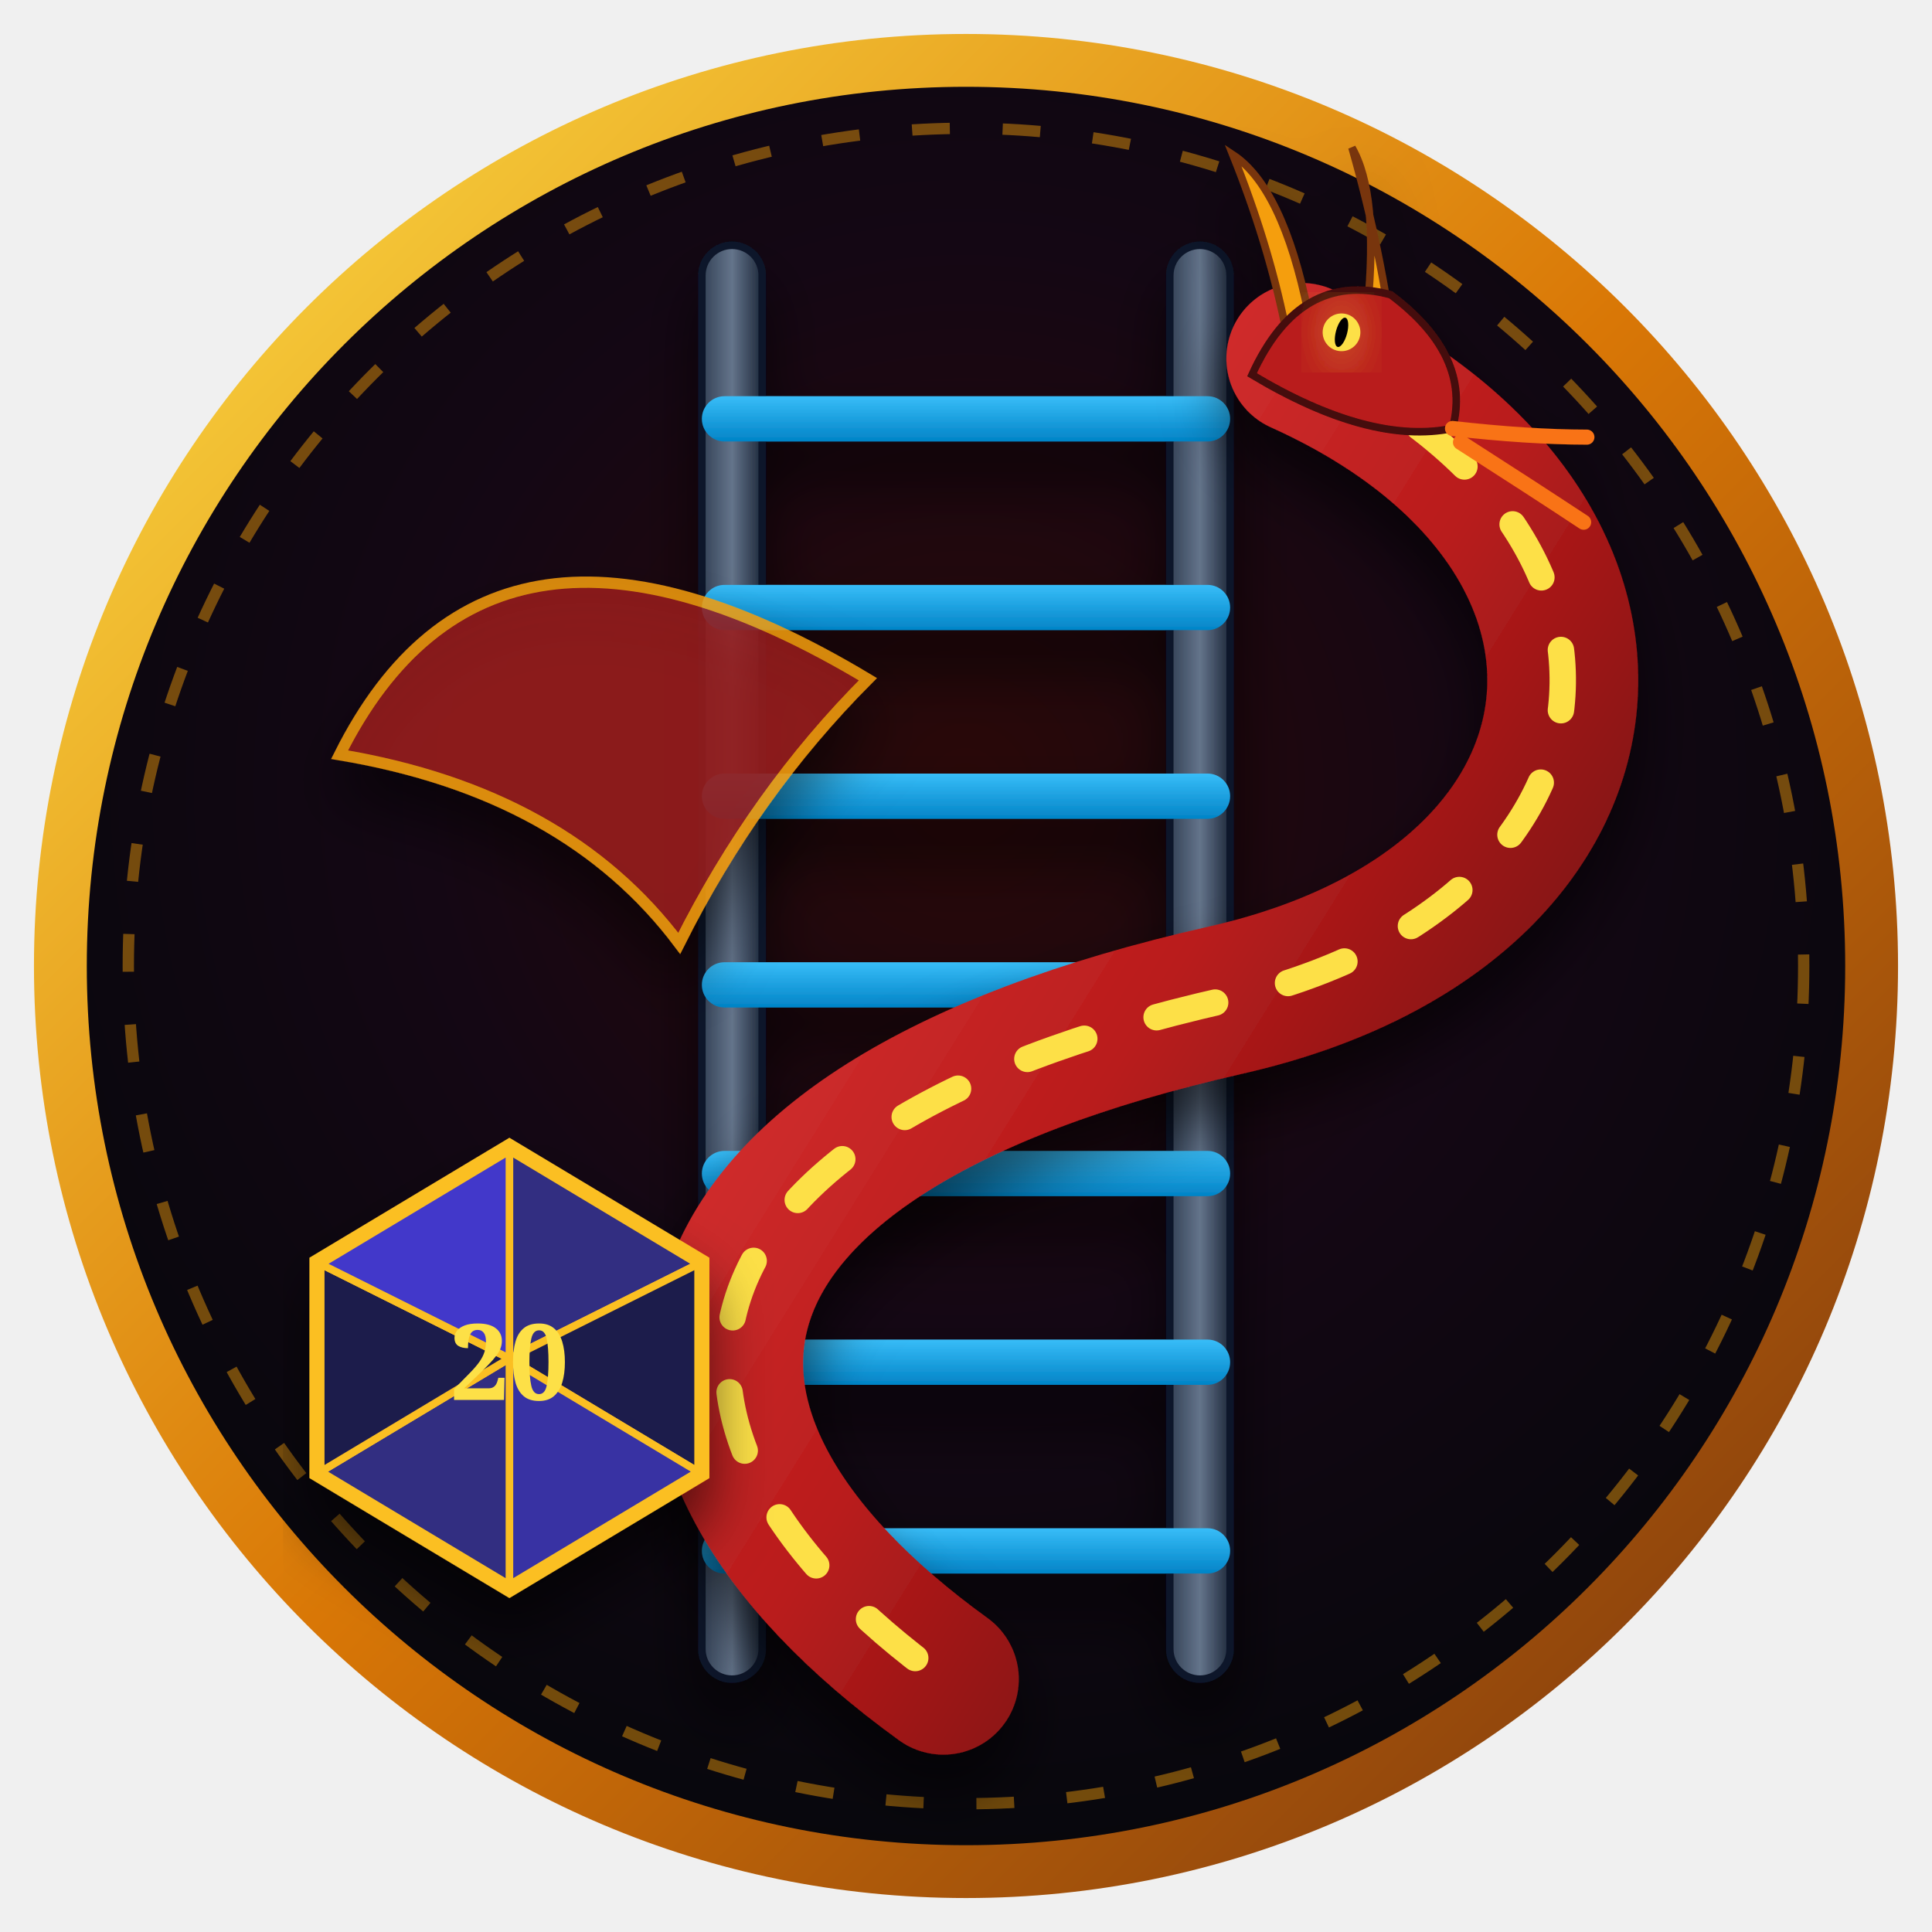
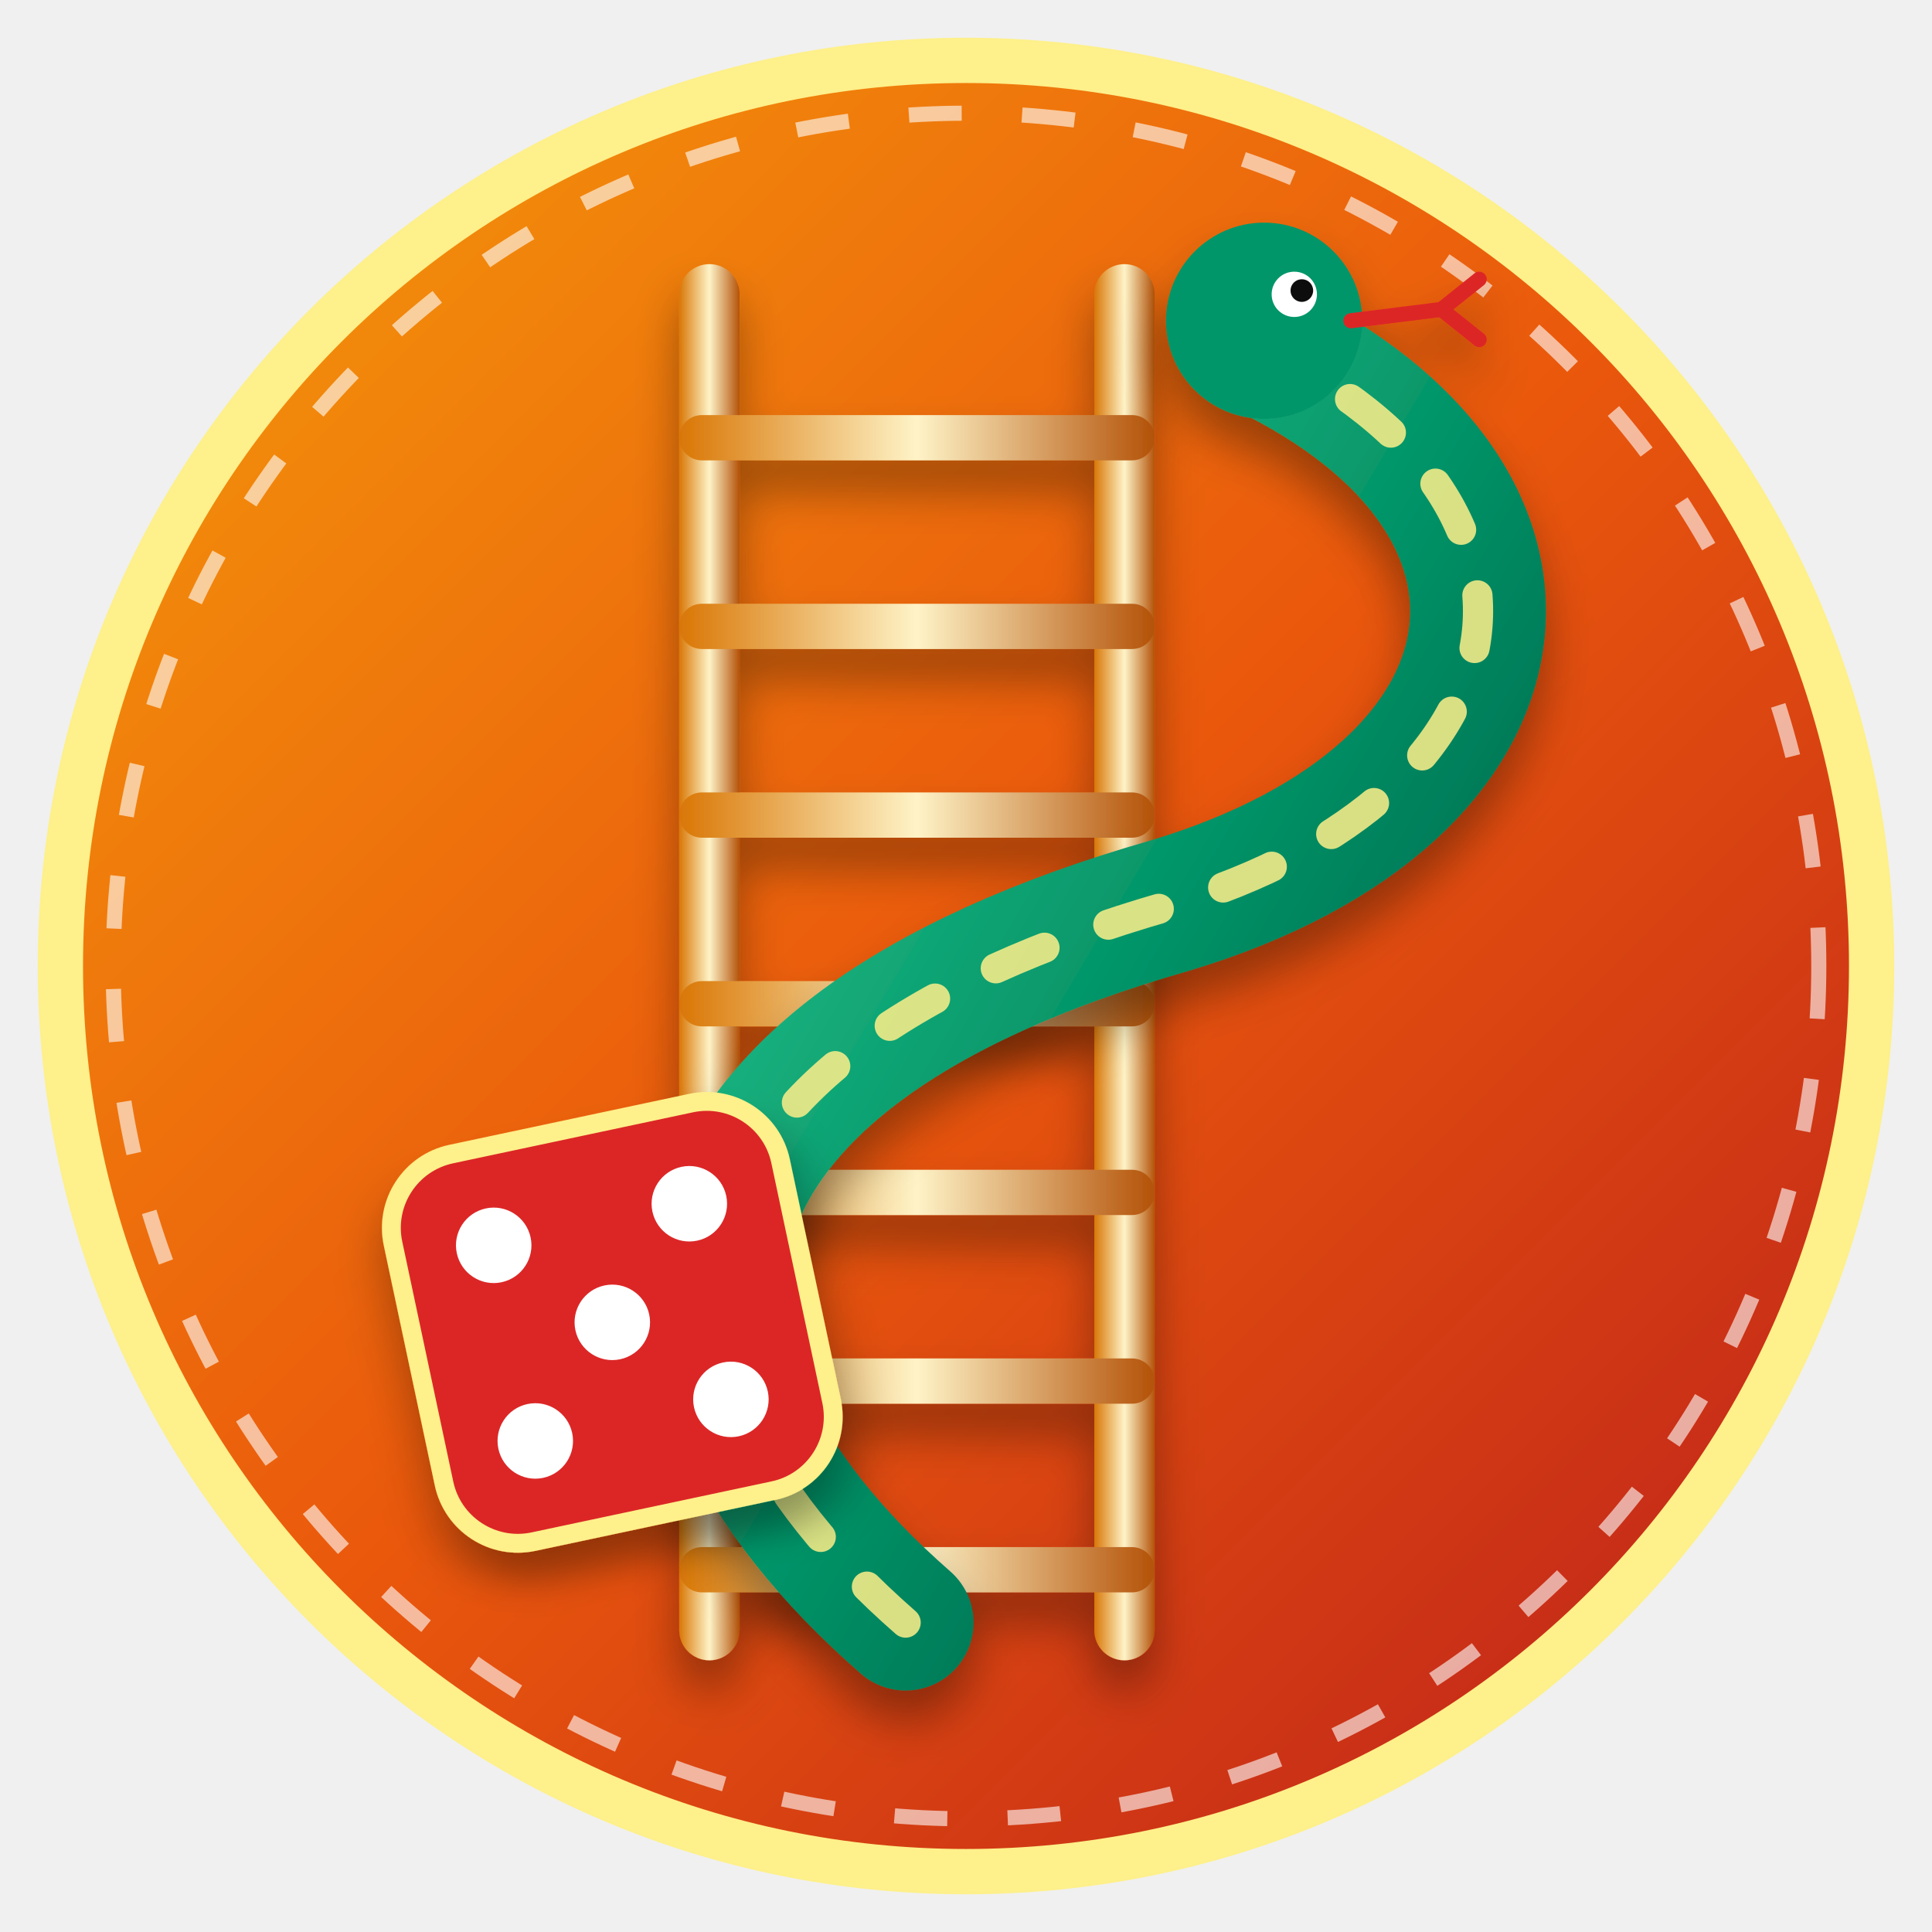
<svg xmlns="http://www.w3.org/2000/svg" viewBox="0 0 512 512" width="100%" height="100%">
  <defs>
-     <radialGradient id="dungeonBg" cx="50%" cy="40%" r="60%">
-       <stop offset="0%" stop-color="#2a0808" />
-       <stop offset="50%" stop-color="#140714" />
-       <stop offset="100%" stop-color="#07070c" />
-     </radialGradient>
-     <linearGradient id="goldBorder" x1="0%" y1="0%" x2="100%" y2="100%">
-       <stop offset="0%" stop-color="#fde047" />
-       <stop offset="50%" stop-color="#d97706" />
-       <stop offset="100%" stop-color="#78350f" />
+     <linearGradient id="bgGrad" x1="0%" y1="0%" x2="100%" y2="100%">
+       <stop offset="0%" stop-color="#f59e0b" />
+       <stop offset="50%" stop-color="#ea580c" />
+       <stop offset="100%" stop-color="#b91c1c" />
    </linearGradient>
-     <linearGradient id="dragonScales" x1="0%" y1="0%" x2="100%" y2="100%">
-       <stop offset="0%" stop-color="#ef4444" />
-       <stop offset="50%" stop-color="#b91c1c" />
-       <stop offset="100%" stop-color="#450a0a" />
+     <linearGradient id="snakeGrad" x1="0%" y1="0%" x2="100%" y2="100%">
+       <stop offset="0%" stop-color="#34d399" />
+       <stop offset="50%" stop-color="#059669" />
+       <stop offset="100%" stop-color="#064e3b" />
    </linearGradient>
-     <linearGradient id="dungeonStone" x1="0%" y1="0%" x2="100%" y2="0%">
-       <stop offset="0%" stop-color="#334155" />
-       <stop offset="50%" stop-color="#64748b" />
-       <stop offset="100%" stop-color="#1e293b" />
+     <linearGradient id="woodGrad" x1="0%" y1="0%" x2="100%" y2="0%">
+       <stop offset="0%" stop-color="#d97706" />
+       <stop offset="50%" stop-color="#fef3c7" />
+       <stop offset="100%" stop-color="#b45309" />
    </linearGradient>
-     <linearGradient id="manaGlow" x1="0%" y1="0%" x2="0%" y2="100%">
-       <stop offset="0%" stop-color="#38bdf8" />
-       <stop offset="100%" stop-color="#0284c7" />
-     </linearGradient>
-     <filter id="fantasyGlow" x="-20%" y="-20%" width="140%" height="140%">
-       <feGaussianBlur stdDeviation="8" result="blur" />
-       <feComposite in="SourceGraphic" in2="blur" operator="over" />
-     </filter>
    <filter id="shadow" x="-10%" y="-10%" width="130%" height="130%">
-       <feDropShadow dx="0" dy="10" stdDeviation="8" flood-color="#000" flood-opacity="0.6" />
+       <feDropShadow dx="0" dy="8" stdDeviation="6" flood-opacity="0.35" />
    </filter>
  </defs>
-   <circle cx="256" cy="256" r="240" fill="url(#dungeonBg)" stroke="url(#goldBorder)" stroke-width="14" />
-   <circle cx="256" cy="256" r="222" fill="none" stroke="#f59e0b" stroke-width="3" stroke-dasharray="10 14" opacity="0.45" />
+   <circle cx="256" cy="256" r="240" fill="url(#bgGrad)" stroke="#fef08a" stroke-width="12" />
+   <circle cx="256" cy="256" r="226" fill="none" stroke="#fff" stroke-width="4" stroke-dasharray="14 16" opacity="0.6" />
  <g filter="url(#shadow)">
-     <rect x="186" y="65" width="16" height="380" rx="8" fill="url(#dungeonStone)" stroke="#0f172a" stroke-width="2" />
-     <rect x="310" y="65" width="16" height="380" rx="8" fill="url(#dungeonStone)" stroke="#0f172a" stroke-width="2" />
-     <rect x="186" y="105" width="140" height="12" rx="6" fill="url(#manaGlow)" />
-     <rect x="186" y="155" width="140" height="12" rx="6" fill="url(#manaGlow)" />
-     <rect x="186" y="205" width="140" height="12" rx="6" fill="url(#manaGlow)" />
-     <rect x="186" y="255" width="140" height="12" rx="6" fill="url(#manaGlow)" />
-     <rect x="186" y="305" width="140" height="12" rx="6" fill="url(#manaGlow)" />
-     <rect x="186" y="355" width="140" height="12" rx="6" fill="url(#manaGlow)" />
-     <rect x="186" y="405" width="140" height="12" rx="6" fill="url(#manaGlow)" />
+     <rect x="180" y="70" width="16" height="370" rx="8" fill="url(#woodGrad)" />
+     <rect x="290" y="70" width="16" height="370" rx="8" fill="url(#woodGrad)" />
+     <rect x="180" y="110" width="126" height="12" rx="6" fill="url(#woodGrad)" />
+     <rect x="180" y="160" width="126" height="12" rx="6" fill="url(#woodGrad)" />
+     <rect x="180" y="210" width="126" height="12" rx="6" fill="url(#woodGrad)" />
+     <rect x="180" y="260" width="126" height="12" rx="6" fill="url(#woodGrad)" />
+     <rect x="180" y="310" width="126" height="12" rx="6" fill="url(#woodGrad)" />
+     <rect x="180" y="360" width="126" height="12" rx="6" fill="url(#woodGrad)" />
+     <rect x="180" y="410" width="126" height="12" rx="6" fill="url(#woodGrad)" />
  </g>
  <g filter="url(#shadow)">
-     <path d="M 230 180 Q 130 120 90 200 Q 150 210 180 250 Q 200 210 230 180 Z" fill="#991b1b" stroke="#f59e0b" stroke-width="3" opacity="0.85" />
-     <path d="M 345 95 C 445 140 435 240 325 265 C 170 300 160 380 250 445" fill="none" stroke="url(#dragonScales)" stroke-width="40" stroke-linecap="round" stroke-linejoin="round" />
-     <path d="M 345 95 C 445 140 435 240 325 265 C 170 300 160 380 250 445" fill="none" stroke="#fde047" stroke-width="7" stroke-dasharray="16 20" stroke-linecap="round" />
-     <g transform="translate(355, 90) rotate(15)">
-       <path d="M -10 -5 Q -25 -35 -40 -40 Q -25 -20 -15 0 Z" fill="#f59e0b" stroke="#78350f" stroke-width="2" />
-       <path d="M 5 -10 Q 0 -40 -10 -50 Q 5 -25 15 0 Z" fill="#f59e0b" stroke="#78350f" stroke-width="2" />
-       <path d="M -20 15 Q 15 25 35 15 Q 35 -5 10 -15 Q -15 -15 -20 15 Z" fill="#b91c1c" stroke="#450a0a" stroke-width="2" />
-       <circle cx="0" cy="-2" r="5" fill="#fde047" filter="url(#fantasyGlow)" />
-       <ellipse cx="0" cy="-2" rx="1.5" ry="4" fill="#000" />
-       <path d="M 35 15 Q 55 12 70 8 M 38 18 Q 60 25 75 30" fill="none" stroke="#f97316" stroke-width="4" stroke-linecap="round" />
-     </g>
+     <path d="M 330 90 C 420 130, 410 210, 310 240 C 170 280, 160 360, 240 430" fill="none" stroke="url(#snakeGrad)" stroke-width="36" stroke-linecap="round" stroke-linejoin="round" />
+     <path d="M 330 90 C 420 130, 410 210, 310 240 C 170 280, 160 360, 240 430" fill="none" stroke="#fef08a" stroke-width="8" stroke-dasharray="14 18" stroke-linecap="round" opacity="0.85" />
+     <circle cx="335" cy="85" r="26" fill="#059669" />
+     <circle cx="343" cy="78" r="6" fill="#fff" />
+     <circle cx="345" cy="77" r="3" fill="#111" />
+     <path d="M 358 85 L 382 82 L 392 74 M 382 82 L 392 90" fill="none" stroke="#dc2626" stroke-width="4" stroke-linecap="round" />
  </g>
-   <g transform="translate(85, 305)" filter="url(#shadow)">
-     <polygon points="50,0 100,30 100,85 50,115 0,85 0,30" fill="#1e1b4b" stroke="#fbbf24" stroke-width="6" />
-     <polygon points="50,0 100,30 50,55" fill="#312e81" stroke="#fbbf24" stroke-width="2" />
-     <polygon points="100,30 100,85 50,55" fill="#1e1b4b" stroke="#fbbf24" stroke-width="2" />
-     <polygon points="100,85 50,115 50,55" fill="#3730a3" stroke="#fbbf24" stroke-width="2" />
-     <polygon points="50,115 0,85 50,55" fill="#312e81" stroke="#fbbf24" stroke-width="2" />
-     <polygon points="0,85 0,30 50,55" fill="#1e1b4b" stroke="#fbbf24" stroke-width="2" />
-     <polygon points="0,30 50,0 50,55" fill="#4338ca" stroke="#fbbf24" stroke-width="2" />
-     <text x="50" y="66" font-family="'Cinzel', Georgia, serif" font-size="28" font-weight="900" fill="#fde047" text-anchor="middle">20</text>
+   <g transform="translate(100, 310) rotate(-12)" filter="url(#shadow)">
+     <rect x="0" y="0" width="105" height="105" rx="20" fill="#dc2626" stroke="#fef08a" stroke-width="5" />
+     <circle cx="26" cy="26" r="10" fill="#fff" />
+     <circle cx="79" cy="26" r="10" fill="#fff" />
+     <circle cx="52.5" cy="52.5" r="10" fill="#fff" />
+     <circle cx="26" cy="79" r="10" fill="#fff" />
+     <circle cx="79" cy="79" r="10" fill="#fff" />
  </g>
</svg>
